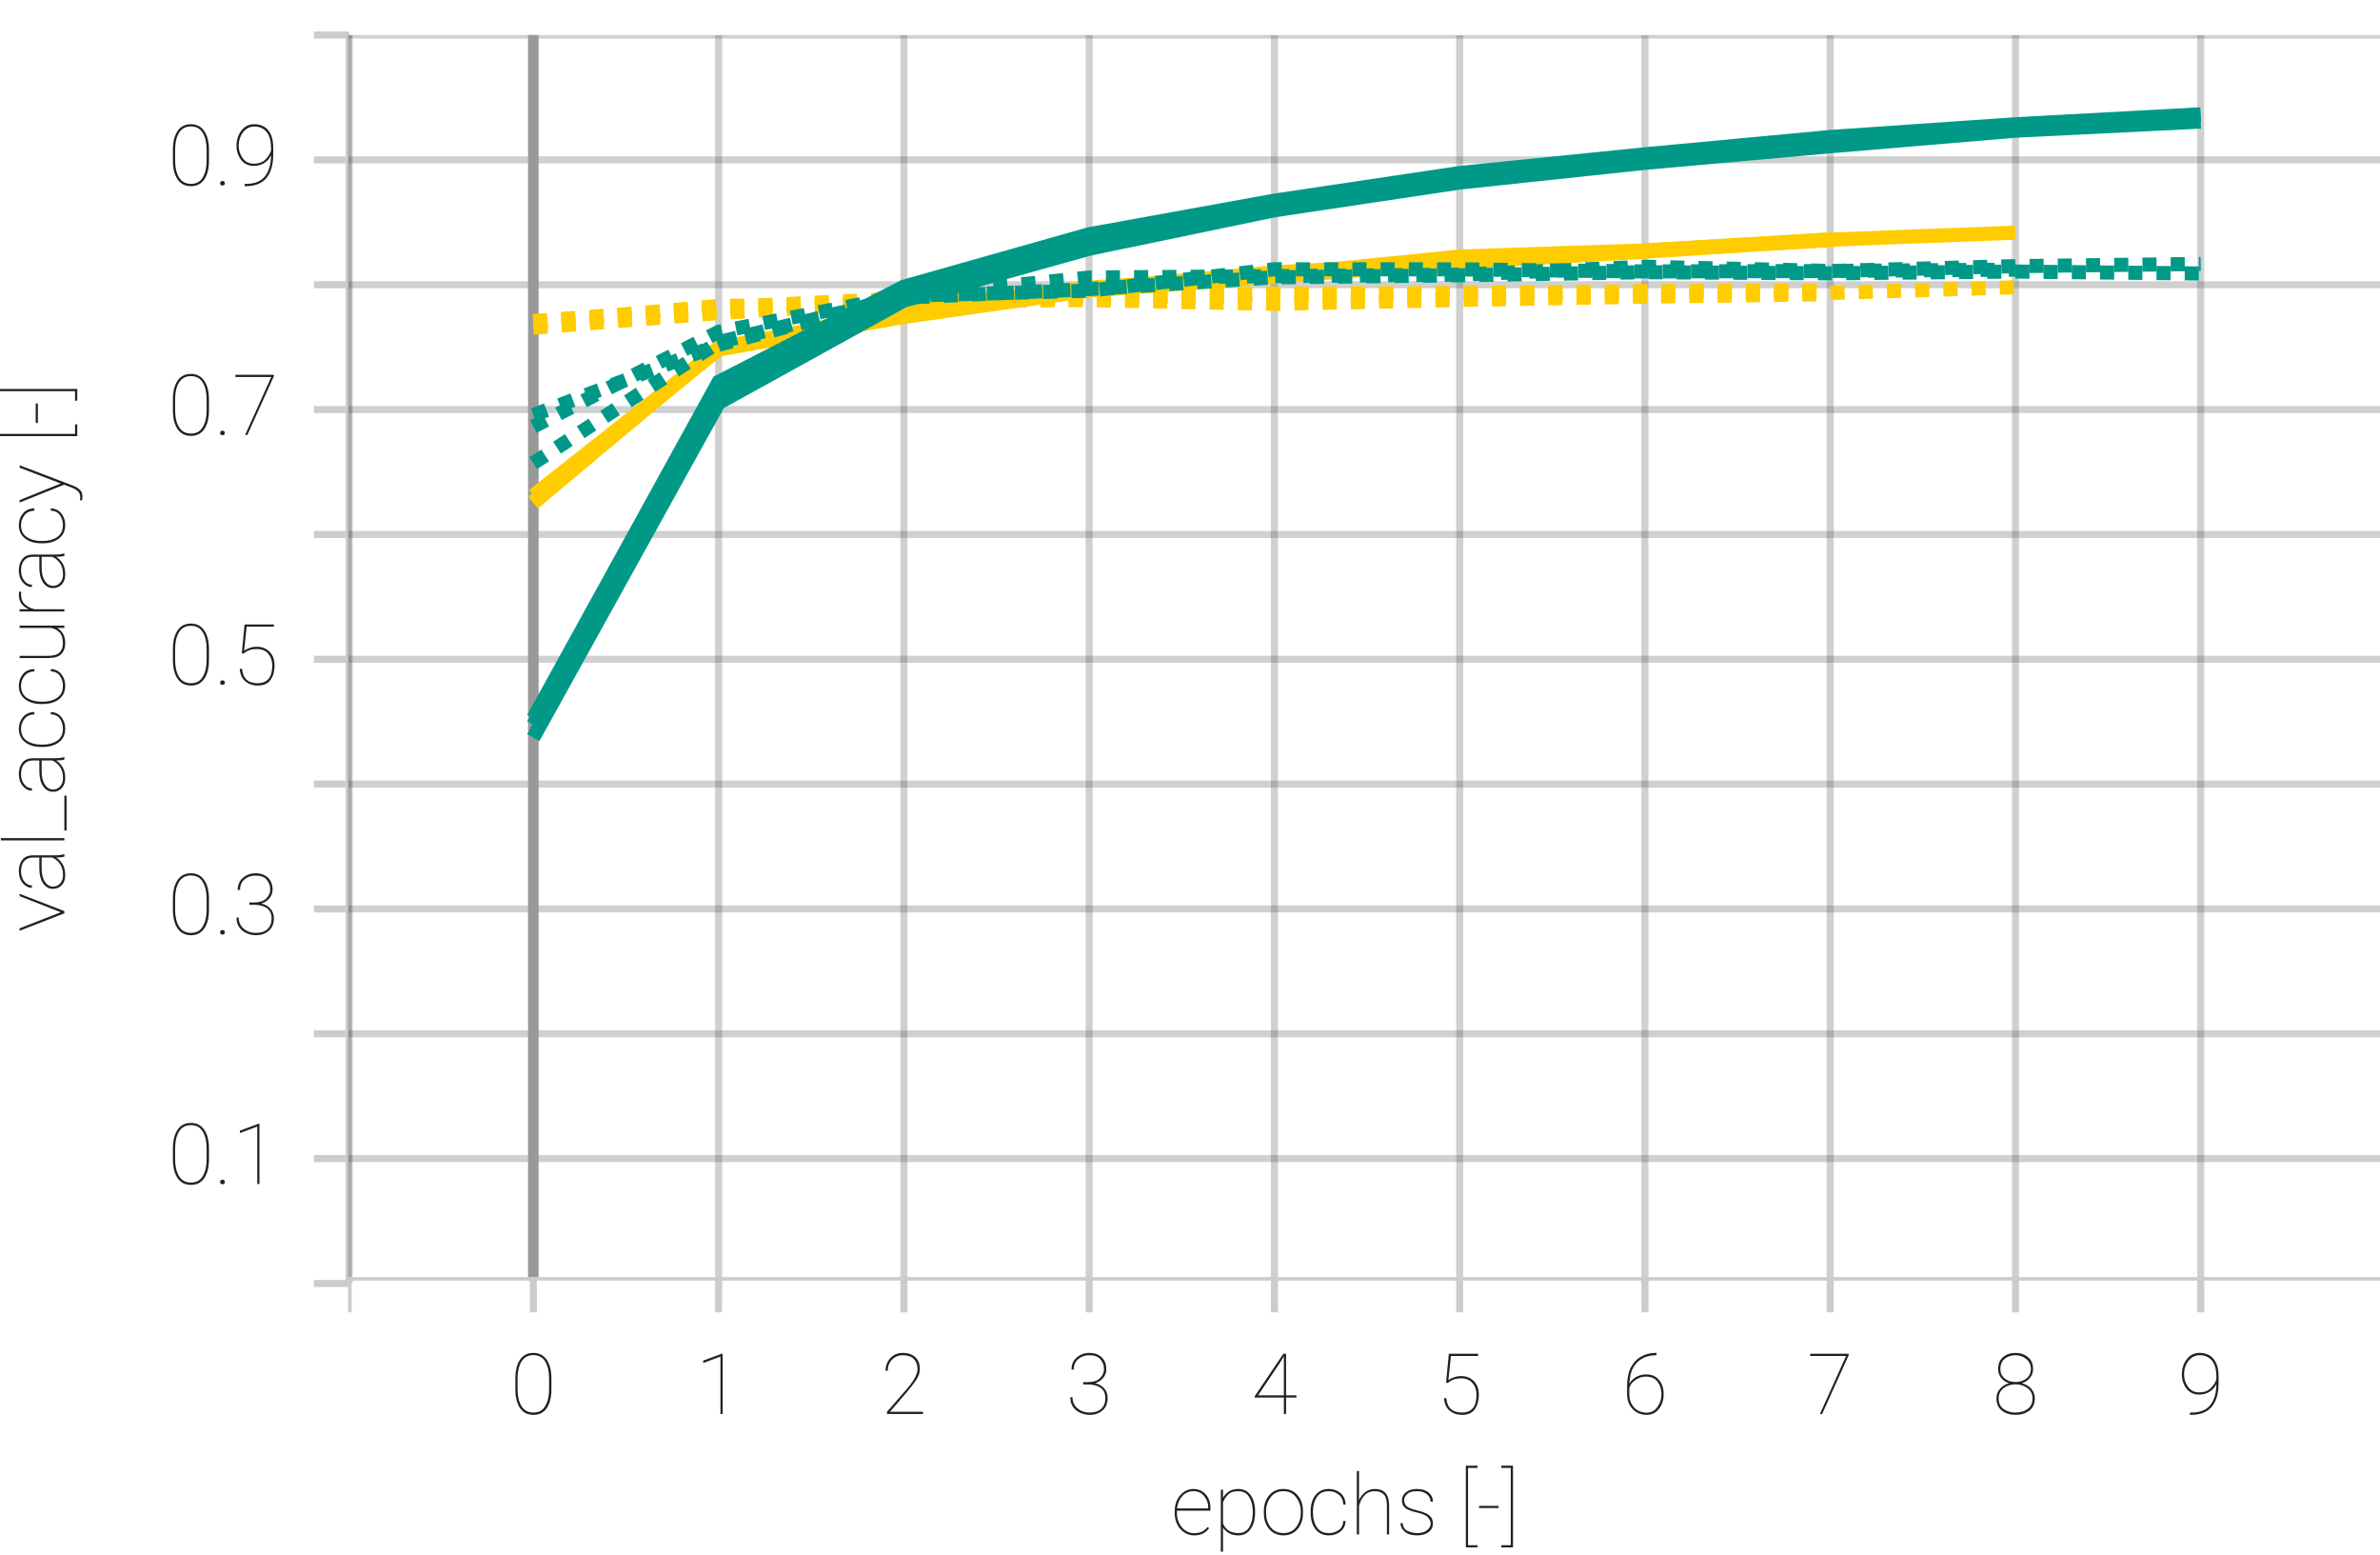
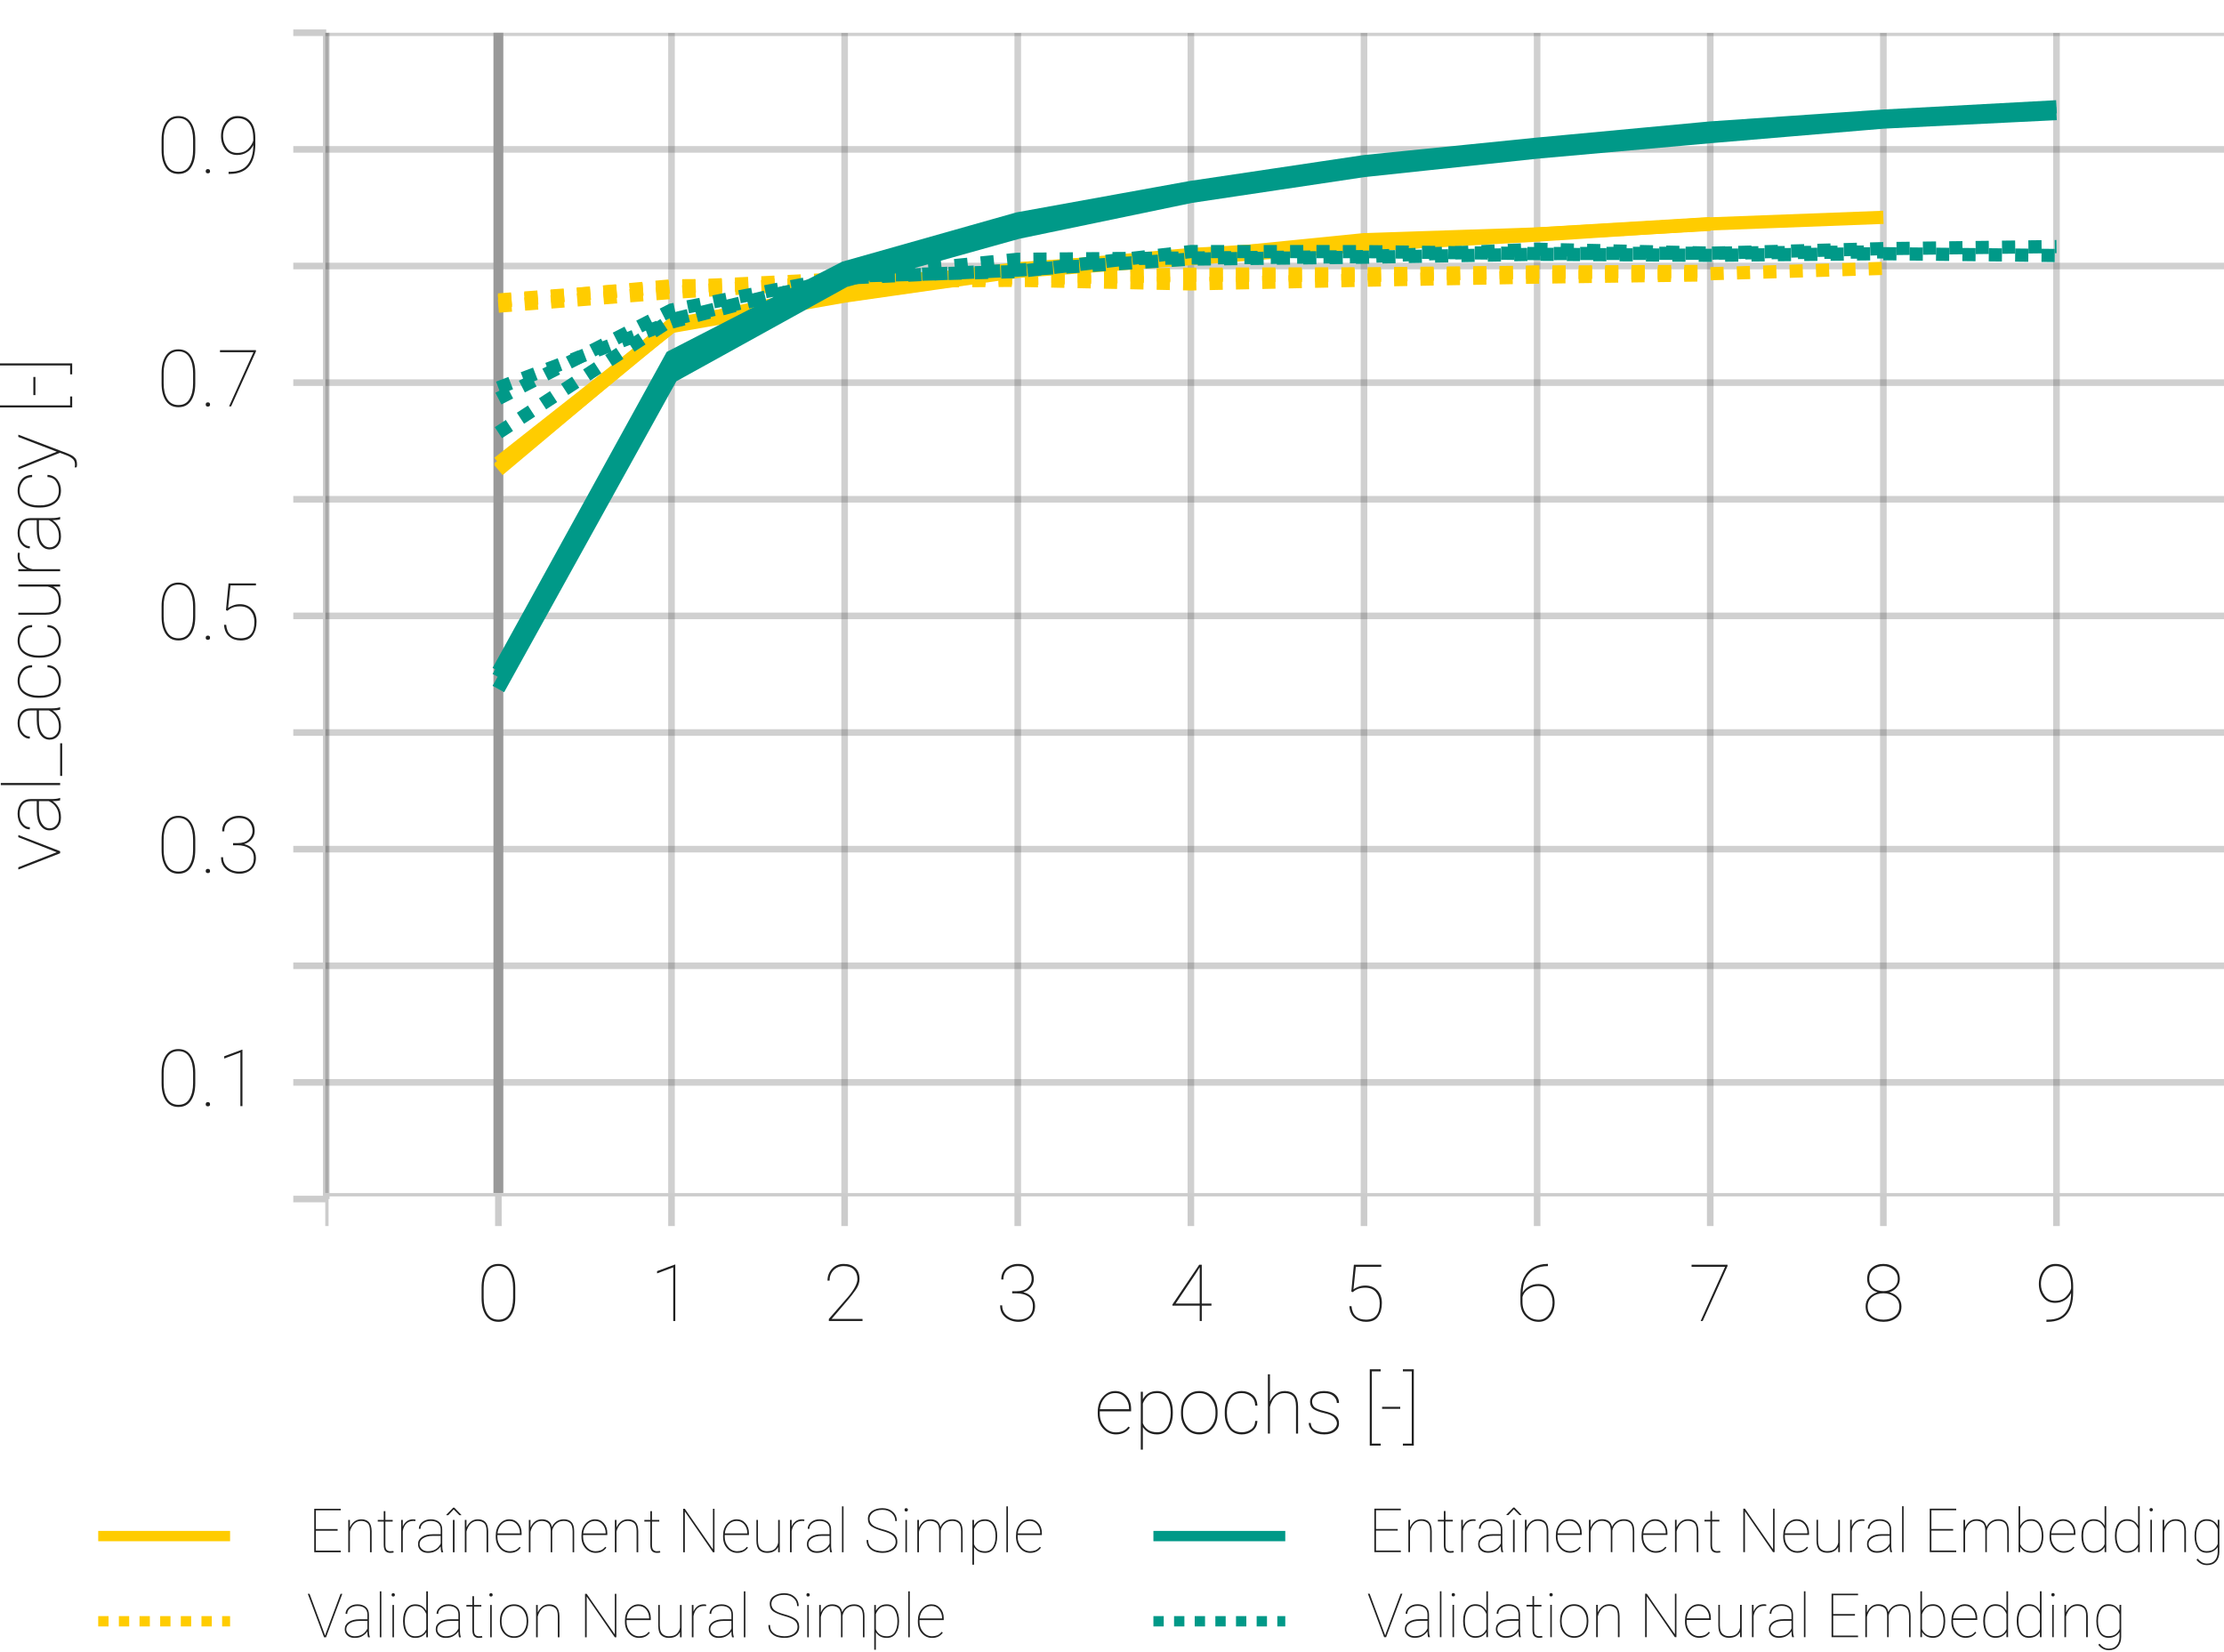
- <svg xmlns="http://www.w3.org/2000/svg" viewBox="0 0 337.336 220.277" version="1.1" id="svg1730" width="337.336" height="220.277">
+ <svg xmlns="http://www.w3.org/2000/svg" viewBox="0 0 337.336 250.553" version="1.1" id="svg1730" width="337.336" height="250.553">
  <defs id="defs1734" />
  <g id="g1728" transform="translate(8.335898,4.968)">
    <g id="g1726">
      <g id="g1536">
        <g id="g1534">
          <g id="g1506">
            <line x1="41.149" y1="176.9" x2="36.149" y2="176.9" style="visibility:inherit" fill="#000000" stroke="#cccccc" stroke-width="1px" id="line1484" />
            <line x1="41.149" y1="159.21" x2="36.149" y2="159.21" style="visibility:inherit" fill="#000000" stroke="#cccccc" stroke-width="1px" id="line1486" />
            <line x1="41.149" y1="141.52" x2="36.149" y2="141.52" style="visibility:inherit" fill="#000000" stroke="#cccccc" stroke-width="1px" id="line1488" />
            <line x1="41.149" y1="123.83" x2="36.149" y2="123.83" style="visibility:inherit" fill="#000000" stroke="#cccccc" stroke-width="1px" id="line1490" />
            <line x1="41.149" y1="106.14" x2="36.149" y2="106.14" style="visibility:inherit" fill="#000000" stroke="#cccccc" stroke-width="1px" id="line1492" />
            <line x1="41.149" y1="88.45" x2="36.149" y2="88.45" style="visibility:inherit" fill="#000000" stroke="#cccccc" stroke-width="1px" id="line1494" />
            <line x1="41.149" y1="70.76" x2="36.149" y2="70.76" style="visibility:inherit" fill="#000000" stroke="#cccccc" stroke-width="1px" id="line1496" />
            <line x1="41.149" y1="53.07" x2="36.149" y2="53.07" style="visibility:inherit" fill="#000000" stroke="#cccccc" stroke-width="1px" id="line1498" />
            <line x1="41.149" y1="35.38" x2="36.149" y2="35.38" style="visibility:inherit" fill="#000000" stroke="#cccccc" stroke-width="1px" id="line1500" />
            <line x1="41.149" y1="17.69" x2="36.149" y2="17.69" style="visibility:inherit" fill="#000000" stroke="#cccccc" stroke-width="1px" id="line1502" />
            <line x1="41.149" y1="0" x2="36.149" y2="0" style="visibility:inherit" fill="#000000" stroke="#cccccc" stroke-width="1px" id="line1504" />
          </g>
          <g transform="translate(31.149)" id="g1530">
            <text style="font-weight:200;font-size:12px;font-family:Roboto, sans-serif;text-anchor:end;visibility:hidden" x="0" y="176.9" dx="0em" dy="0.3em" fill="#212121" stroke="none" stroke-width="1px" id="text1508">0</text>
            <text style="font-weight:200;font-size:12px;font-family:Roboto, sans-serif;text-anchor:end;visibility:inherit" x="0" y="159.21" dx="0em" dy="0.3em" fill="#212121" stroke="none" stroke-width="1px" id="text1510">0.1</text>
            <text style="font-weight:200;font-size:12px;font-family:Roboto, sans-serif;text-anchor:end;visibility:hidden" x="0" y="141.52" dx="0em" dy="0.3em" fill="#212121" stroke="none" stroke-width="1px" id="text1512">0.2</text>
            <text style="font-weight:200;font-size:12px;font-family:Roboto, sans-serif;text-anchor:end;visibility:inherit" x="0" y="123.83" dx="0em" dy="0.3em" fill="#212121" stroke="none" stroke-width="1px" id="text1514">0.3</text>
            <text style="font-weight:200;font-size:12px;font-family:Roboto, sans-serif;text-anchor:end;visibility:hidden" x="0" y="106.14" dx="0em" dy="0.3em" fill="#212121" stroke="none" stroke-width="1px" id="text1516">0.4</text>
            <text style="font-weight:200;font-size:12px;font-family:Roboto, sans-serif;text-anchor:end;visibility:inherit" x="0" y="88.45" dx="0em" dy="0.3em" fill="#212121" stroke="none" stroke-width="1px" id="text1518">0.5</text>
            <text style="font-weight:200;font-size:12px;font-family:Roboto, sans-serif;text-anchor:end;visibility:hidden" x="0" y="70.76" dx="0em" dy="0.3em" fill="#212121" stroke="none" stroke-width="1px" id="text1520">0.6</text>
            <text style="font-weight:200;font-size:12px;font-family:Roboto, sans-serif;text-anchor:end;visibility:inherit" x="0" y="53.07" dx="0em" dy="0.3em" fill="#212121" stroke="none" stroke-width="1px" id="text1522">0.7</text>
            <text style="font-weight:200;font-size:12px;font-family:Roboto, sans-serif;text-anchor:end;visibility:inherit" x="-49.191" y="-30.365" fill="#212121" stroke="none" stroke-width="1px" id="text1522-3" transform="rotate(-90)">val_accuracy [-]</text>
            <text style="font-weight:200;font-size:12px;font-family:Roboto, sans-serif;text-anchor:end;visibility:inherit" x="175.921" y="212.477" fill="#212121" stroke="none" stroke-width="1px" id="text1522-3-6">epochs [-]</text>
            <text style="font-weight:200;font-size:12px;font-family:Roboto, sans-serif;text-anchor:end;visibility:hidden" x="0" y="35.38" dx="0em" dy="0.3em" fill="#212121" stroke="none" stroke-width="1px" id="text1524">0.8</text>
            <text style="font-weight:200;font-size:12px;font-family:Roboto, sans-serif;text-anchor:end;visibility:inherit" x="0" y="17.69" dx="0em" dy="0.3em" fill="#212121" stroke="none" stroke-width="1px" id="text1526">0.9</text>
            <text style="font-weight:200;font-size:12px;font-family:Roboto, sans-serif;text-anchor:end;visibility:hidden" x="0" y="0" dx="0em" dy="0.3em" fill="#212121" stroke="none" stroke-width="1px" id="text1528">1</text>
          </g>
          <line x1="41.149" y1="0" x2="41.149" y2="176.9" fill="#000000" stroke="#cccccc" stroke-width="1px" id="line1532" />
        </g>
      </g>
      <g transform="translate(41)" clip-path="url(#clip_0)" id="g1663">
        <clipPath id="clip_0">
          <rect width="288" height="176" id="rect1538" x="0" y="0" />
        </clipPath>
        <g id="g1593">
          <g id="g1591">
            <g id="g1565">
              <line x1="0" y1="0" x2="0" y2="176.9" fill="#000000" stroke="#424242" stroke-width="1px" opacity="0.25" id="line1541" />
              <line x1="26.259" y1="0" x2="26.259" y2="176.9" fill="#000000" stroke="#424242" stroke-width="1px" opacity="0.25" id="line1543" />
              <line x1="52.518" y1="0" x2="52.518" y2="176.9" fill="#000000" stroke="#424242" stroke-width="1px" opacity="0.25" id="line1545" />
              <line x1="78.778" y1="0" x2="78.778" y2="176.9" fill="#000000" stroke="#424242" stroke-width="1px" opacity="0.25" id="line1547" />
              <line x1="105.037" y1="0" x2="105.037" y2="176.9" fill="#000000" stroke="#424242" stroke-width="1px" opacity="0.25" id="line1549" />
              <line x1="131.296" y1="0" x2="131.296" y2="176.9" fill="#000000" stroke="#424242" stroke-width="1px" opacity="0.25" id="line1551" />
              <line x1="157.555" y1="0" x2="157.555" y2="176.9" fill="#000000" stroke="#424242" stroke-width="1px" opacity="0.25" id="line1553" />
              <line x1="183.814" y1="0" x2="183.814" y2="176.9" fill="#000000" stroke="#424242" stroke-width="1px" opacity="0.25" id="line1555" />
              <line x1="210.073" y1="0" x2="210.073" y2="176.9" fill="#000000" stroke="#424242" stroke-width="1px" opacity="0.25" id="line1557" />
              <line x1="236.333" y1="0" x2="236.333" y2="176.9" fill="#000000" stroke="#424242" stroke-width="1px" opacity="0.25" id="line1559" />
              <line x1="262.592" y1="0" x2="262.592" y2="176.9" fill="#000000" stroke="#424242" stroke-width="1px" opacity="0.25" id="line1561" />
              <line x1="288.851" y1="0" x2="288.851" y2="176.9" fill="#000000" stroke="#424242" stroke-width="1px" opacity="0.25" id="line1563" />
            </g>
            <g id="g1589">
              <line x1="0" y1="176.9" x2="288.851" y2="176.9" fill="#000000" stroke="#424242" stroke-width="1px" opacity="0.25" id="line1567" />
              <line x1="0" y1="159.21" x2="288.851" y2="159.21" fill="#000000" stroke="#424242" stroke-width="1px" opacity="0.25" id="line1569" />
              <line x1="0" y1="141.52" x2="288.851" y2="141.52" fill="#000000" stroke="#424242" stroke-width="1px" opacity="0.25" id="line1571" />
              <line x1="0" y1="123.83" x2="288.851" y2="123.83" fill="#000000" stroke="#424242" stroke-width="1px" opacity="0.25" id="line1573" />
              <line x1="0" y1="106.14" x2="288.851" y2="106.14" fill="#000000" stroke="#424242" stroke-width="1px" opacity="0.25" id="line1575" />
              <line x1="0" y1="88.45" x2="288.851" y2="88.45" fill="#000000" stroke="#424242" stroke-width="1px" opacity="0.25" id="line1577" />
              <line x1="0" y1="70.76" x2="288.851" y2="70.76" fill="#000000" stroke="#424242" stroke-width="1px" opacity="0.25" id="line1579" />
              <line x1="0" y1="53.07" x2="288.851" y2="53.07" fill="#000000" stroke="#424242" stroke-width="1px" opacity="0.25" id="line1581" />
              <line x1="0" y1="35.38" x2="288.851" y2="35.38" fill="#000000" stroke="#424242" stroke-width="1px" opacity="0.25" id="line1583" />
              <line x1="0" y1="17.69" x2="288.851" y2="17.69" fill="#000000" stroke="#424242" stroke-width="1px" opacity="0.25" id="line1585" />
              <line x1="0" y1="0" x2="288.851" y2="0" fill="#000000" stroke="#424242" stroke-width="1px" opacity="0.25" id="line1587" />
            </g>
          </g>
        </g>
        <g id="g1599">
          <g id="g1597">
            <line x1="0" y1="176.9" x2="288.851" y2="176.9" fill="#000000" stroke="#999999" stroke-width="1.5px" id="line1595" />
          </g>
        </g>
        <g id="g1605">
          <g id="g1603">
            <line x1="26.259" y1="0" x2="26.259" y2="176.9" fill="#000000" stroke="#999999" stroke-width="1.5px" id="line1601" />
          </g>
        </g>
        <g id="g1661">
          <g id="g1659">
            <g id="g1657">
              <g id="g1655">
                <g id="g1609">
                  <path style="fill:none;stroke:#ffcc00;stroke-dasharray:2, 2;stroke-dashoffset:0" stroke="rgb(0, 153, 136)" stroke-width="2px" d="m 26.259,40.774 26.259,-2.391 26.259,-0.171 26.259,-1.199 26.259,-0.395 26.259,-0.052 26.259,-0.246 26.259,0.231 26.259,-0.812" fill="none" id="path1607" />
                </g>
                <g id="g1613">
                  <path style="fill:none;stroke:#ffcc00;stroke-dasharray:none;stroke-dashoffset:0" stroke="rgb(238, 51, 119)" stroke-width="2px" d="m 26.259,66.328 26.259,-22.055 26.259,-4.707 26.259,-3.606 26.259,-2.327 26.259,-1.465 26.259,-1.476 26.259,-1.703 26.259,-0.993" fill="none" id="path1611" />
                </g>
                <g id="g1617">
                  <path style="fill:none;stroke:#ffcc00;stroke-dasharray:2, 2;stroke-dashoffset:0" stroke="rgb(51, 187, 238)" stroke-width="2px" d="m 26.259,41.47 26.259,-2.075 26.259,-1.658 26.259,-0.186 26.259,0.543 26.259,-0.558 26.259,-0.468 26.259,-0.349" fill="none" id="path1615" />
                </g>
                <g id="g1621">
                  <path style="fill:none;stroke:#ffcc00;stroke-dasharray:none;stroke-dashoffset:0" stroke="rgb(204, 51, 17)" stroke-width="2px" d="m 26.259,66.095 26.259,-21.62 26.259,-5.518 26.259,-3.17 26.259,-1.775 26.259,-2.627 26.259,-0.867 26.259,-1.574" fill="none" id="path1619" />
                </g>
                <g id="g1625">
                  <path style="fill:none;stroke:#ffcc00;stroke-dasharray:2, 2;stroke-dashoffset:0" stroke="rgb(0, 119, 187)" stroke-width="2px" d="m 26.259,40.526 26.259,-1.941 26.259,-1.264 26.259,-0.022 26.259,-0.521 26.259,0.059 26.259,-0.543 26.259,-0.097" fill="none" id="path1623" />
                </g>
                <g id="g1629">
                  <path style="fill:none;stroke:#ffcc00;stroke-dasharray:none;stroke-dashoffset:0" stroke="rgb(255, 112, 67)" stroke-width="2px" d="m 26.259,65.247 26.259,-20.69 26.259,-4.614 26.259,-3.747 26.259,-1.942 26.259,-2.028 26.259,-1.693 26.259,-1.474" fill="none" id="path1627" />
                </g>
                <g id="g1633">
                  <path style="fill:none;stroke:#009988;stroke-dasharray:2, 2;stroke-dashoffset:0" stroke="rgb(0, 119, 187)" stroke-width="2px" d="m 26.259,53.85 26.259,-9.96 26.259,-6.9 26.259,-2.63 26.259,-0.195 26.259,-0.208 26.259,-1.12 26.259,0.586 26.259,-0.182" fill="none" id="path1631" />
                </g>
                <g id="g1637">
                  <path style="fill:none;stroke:#009988" stroke="rgb(255, 112, 67)" stroke-width="2px" d="m 26.259,97.739 26.259,-47.664 26.259,-13.425 26.259,-7.319 26.259,-5.459 26.259,-3.467 26.259,-3.244 26.259,-2.197 26.259,-1.922" fill="none" id="path1635" />
                </g>
                <g id="g1641">
                  <path style="fill:none;stroke:#009988;stroke-dasharray:2, 2;stroke-dashoffset:0" stroke="rgb(187, 187, 187)" stroke-width="2px" d="m 26.259,60.659 26.259,-17.147 26.259,-6.302 26.259,-1.211 26.259,-1.667 26.259,-0.286 26.259,-0.443 26.259,0.156 26.259,-0.247 26.259,0.273" fill="none" id="path1639" />
                </g>
                <g id="g1645">
                  <path style="fill:none;stroke:#009988" stroke="rgb(0, 153, 136)" stroke-width="2px" d="m 26.259,99.542 26.259,-47.414 26.259,-14.513 26.259,-7.336 26.259,-5.454 26.259,-3.928 26.259,-2.795 26.259,-2.346 26.259,-2.207 26.259,-1.292" fill="none" id="path1643" />
                </g>
                <g id="g1649">
                  <path style="fill:none;stroke:#009988;stroke-dasharray:2, 2;stroke-dashoffset:0" stroke="rgb(238, 51, 119)" stroke-width="2px" d="m 26.259,55.49 26.259,-13.436 26.259,-5.117 26.259,-0.716 26.259,-3.034 26.259,0.013 26.259,0.299 26.259,-0.065 26.259,-0.69 26.259,-0.312" fill="none" id="path1647" />
                </g>
                <g id="g1653">
                  <path style="fill:none;stroke:#009988" stroke="rgb(51, 187, 238)" stroke-width="2px" d="m 26.259,96.819 26.259,-47.662 26.259,-13.501 26.259,-7.43 26.259,-4.759 26.259,-3.916 26.259,-2.651 26.259,-2.453 26.259,-1.805 26.259,-1.416" fill="none" id="path1651" />
                </g>
              </g>
            </g>
          </g>
        </g>
      </g>
      <g transform="translate(41,176)" clip-path="url(#clip_1)" id="g1724">
        <clipPath id="clip_1">
          <rect width="288" height="23" id="rect1665" x="0" y="0" />
        </clipPath>
        <g id="g1722">
          <g id="g1692">
            <line x1="0" y1="0" x2="0" y2="5" style="visibility:inherit" fill="#000000" stroke="#cccccc" stroke-width="1px" id="line1668" />
            <line x1="26.259" y1="0" x2="26.259" y2="5" style="visibility:inherit" fill="#000000" stroke="#cccccc" stroke-width="1px" id="line1670" />
            <line x1="52.518" y1="0" x2="52.518" y2="5" style="visibility:inherit" fill="#000000" stroke="#cccccc" stroke-width="1px" id="line1672" />
            <line x1="78.778" y1="0" x2="78.778" y2="5" style="visibility:inherit" fill="#000000" stroke="#cccccc" stroke-width="1px" id="line1674" />
            <line x1="105.037" y1="0" x2="105.037" y2="5" style="visibility:inherit" fill="#000000" stroke="#cccccc" stroke-width="1px" id="line1676" />
            <line x1="131.296" y1="0" x2="131.296" y2="5" style="visibility:inherit" fill="#000000" stroke="#cccccc" stroke-width="1px" id="line1678" />
            <line x1="157.555" y1="0" x2="157.555" y2="5" style="visibility:inherit" fill="#000000" stroke="#cccccc" stroke-width="1px" id="line1680" />
            <line x1="183.814" y1="0" x2="183.814" y2="5" style="visibility:inherit" fill="#000000" stroke="#cccccc" stroke-width="1px" id="line1682" />
            <line x1="210.073" y1="0" x2="210.073" y2="5" style="visibility:inherit" fill="#000000" stroke="#cccccc" stroke-width="1px" id="line1684" />
            <line x1="236.333" y1="0" x2="236.333" y2="5" style="visibility:inherit" fill="#000000" stroke="#cccccc" stroke-width="1px" id="line1686" />
            <line x1="262.592" y1="0" x2="262.592" y2="5" style="visibility:inherit" fill="#000000" stroke="#cccccc" stroke-width="1px" id="line1688" />
            <line x1="288.851" y1="0" x2="288.851" y2="5" style="visibility:inherit" fill="#000000" stroke="#cccccc" stroke-width="1px" id="line1690" />
          </g>
          <g transform="translate(0,8)" id="g1718">
            <text style="font-weight:200;font-size:12px;font-family:Roboto, sans-serif;text-anchor:middle;visibility:hidden" x="0" y="0" dx="0em" dy="0.95em" fill="#212121" stroke="none" stroke-width="1px" id="text1694">-1</text>
            <text style="font-weight:200;font-size:12px;font-family:Roboto, sans-serif;text-anchor:middle;visibility:inherit" x="26.259" y="0" dx="0em" dy="0.95em" fill="#212121" stroke="none" stroke-width="1px" id="text1696">0</text>
            <text style="font-weight:200;font-size:12px;font-family:Roboto, sans-serif;text-anchor:middle;visibility:inherit" x="52.518" y="0" dx="0em" dy="0.95em" fill="#212121" stroke="none" stroke-width="1px" id="text1698">1</text>
            <text style="font-weight:200;font-size:12px;font-family:Roboto, sans-serif;text-anchor:middle;visibility:inherit" x="78.778" y="0" dx="0em" dy="0.95em" fill="#212121" stroke="none" stroke-width="1px" id="text1700">2</text>
            <text style="font-weight:200;font-size:12px;font-family:Roboto, sans-serif;text-anchor:middle;visibility:inherit" x="105.037" y="0" dx="0em" dy="0.95em" fill="#212121" stroke="none" stroke-width="1px" id="text1702">3</text>
            <text style="font-weight:200;font-size:12px;font-family:Roboto, sans-serif;text-anchor:middle;visibility:inherit" x="131.296" y="0" dx="0em" dy="0.95em" fill="#212121" stroke="none" stroke-width="1px" id="text1704">4</text>
            <text style="font-weight:200;font-size:12px;font-family:Roboto, sans-serif;text-anchor:middle;visibility:inherit" x="157.555" y="0" dx="0em" dy="0.95em" fill="#212121" stroke="none" stroke-width="1px" id="text1706">5</text>
            <text style="font-weight:200;font-size:12px;font-family:Roboto, sans-serif;text-anchor:middle;visibility:inherit" x="183.814" y="0" dx="0em" dy="0.95em" fill="#212121" stroke="none" stroke-width="1px" id="text1708">6</text>
            <text style="font-weight:200;font-size:12px;font-family:Roboto, sans-serif;text-anchor:middle;visibility:inherit" x="210.073" y="0" dx="0em" dy="0.95em" fill="#212121" stroke="none" stroke-width="1px" id="text1710">7</text>
            <text style="font-weight:200;font-size:12px;font-family:Roboto, sans-serif;text-anchor:middle;visibility:inherit" x="236.333" y="0" dx="0em" dy="0.95em" fill="#212121" stroke="none" stroke-width="1px" id="text1712">8</text>
            <text style="font-weight:200;font-size:12px;font-family:Roboto, sans-serif;text-anchor:middle;visibility:inherit" x="262.592" y="0" dx="0em" dy="0.95em" fill="#212121" stroke="none" stroke-width="1px" id="text1714">9</text>
-             <text style="font-weight:200;font-size:12px;font-family:Roboto, sans-serif;text-anchor:middle;visibility:hidden" x="288.851" y="0" dx="0em" dy="0.95em" fill="#212121" stroke="none" stroke-width="1px" id="text1716">10</text>
          </g>
          <line x1="0" y1="0" x2="288.851" y2="0" fill="#000000" stroke="#cccccc" stroke-width="1px" id="line1720" />
        </g>
      </g>
+       <text style="font-weight:200;font-size:9.282px;font-family:Roboto, sans-serif;text-anchor:end;visibility:inherit" x="150.06" y="230.477" fill="#212121" stroke="none" stroke-width="0.774px" id="text8064-5-5-3">Entraînement Neural Simple</text>
+       <text style="font-weight:200;font-size:9.282px;font-family:Roboto, sans-serif;text-anchor:end;visibility:inherit" x="135.171" y="243.375" fill="#212121" stroke="none" stroke-width="0.774px" id="text8064-5-5-3-6">Validation Neural Simple</text>
+       <text style="font-weight:200;font-size:9.282px;font-family:Roboto, sans-serif;text-anchor:end;visibility:inherit" x="329.072" y="230.458" fill="#212121" stroke="none" stroke-width="0.774px" id="text8064-5-5-3-7">Entraînement Neural Embedding</text>
+       <text style="font-weight:200;font-size:9.282px;font-family:Roboto, sans-serif;text-anchor:end;visibility:inherit" x="314.183" y="243.357" fill="#212121" stroke="none" stroke-width="0.774px" id="text8064-5-5-3-5">Validation Neural Embedding</text>
+       <path style="font-variation-settings:normal;vector-effect:none;fill:none;fill-opacity:1;stroke:#ffcc00;stroke-width:1.566px;stroke-linecap:butt;stroke-linejoin:miter;stroke-miterlimit:4;stroke-dasharray:none;stroke-dashoffset:0;stroke-opacity:1;-inkscape-stroke:none;stop-color:#000000" d="M 6.563,228.022 H 26.563" id="path932" />
+       <path style="font-variation-settings:normal;vector-effect:none;fill:none;fill-opacity:1;stroke:#ffcc00;stroke-width:1.566px;stroke-linecap:butt;stroke-linejoin:miter;stroke-miterlimit:4;stroke-dasharray:1.566, 1.566;stroke-dashoffset:0;stroke-opacity:1;-inkscape-stroke:none;stop-color:#000000" d="M 6.563,240.944 H 26.563" id="path932-2" />
+       <path style="font-variation-settings:normal;vector-effect:none;fill:none;fill-opacity:1;stroke:#009988;stroke-width:1.566px;stroke-linecap:butt;stroke-linejoin:miter;stroke-miterlimit:4;stroke-dasharray:none;stroke-dashoffset:0;stroke-opacity:1;-inkscape-stroke:none;stop-color:#000000" d="m 166.614,228.022 h 20" id="path932-0" />
+       <path style="font-variation-settings:normal;vector-effect:none;fill:none;fill-opacity:1;stroke:#009988;stroke-width:1.566px;stroke-linecap:butt;stroke-linejoin:miter;stroke-miterlimit:4;stroke-dasharray:1.566, 1.566;stroke-dashoffset:0;stroke-opacity:1;-inkscape-stroke:none;stop-color:#000000" d="m 166.614,240.944 h 20" id="path932-23" />
    </g>
  </g>
</svg>
